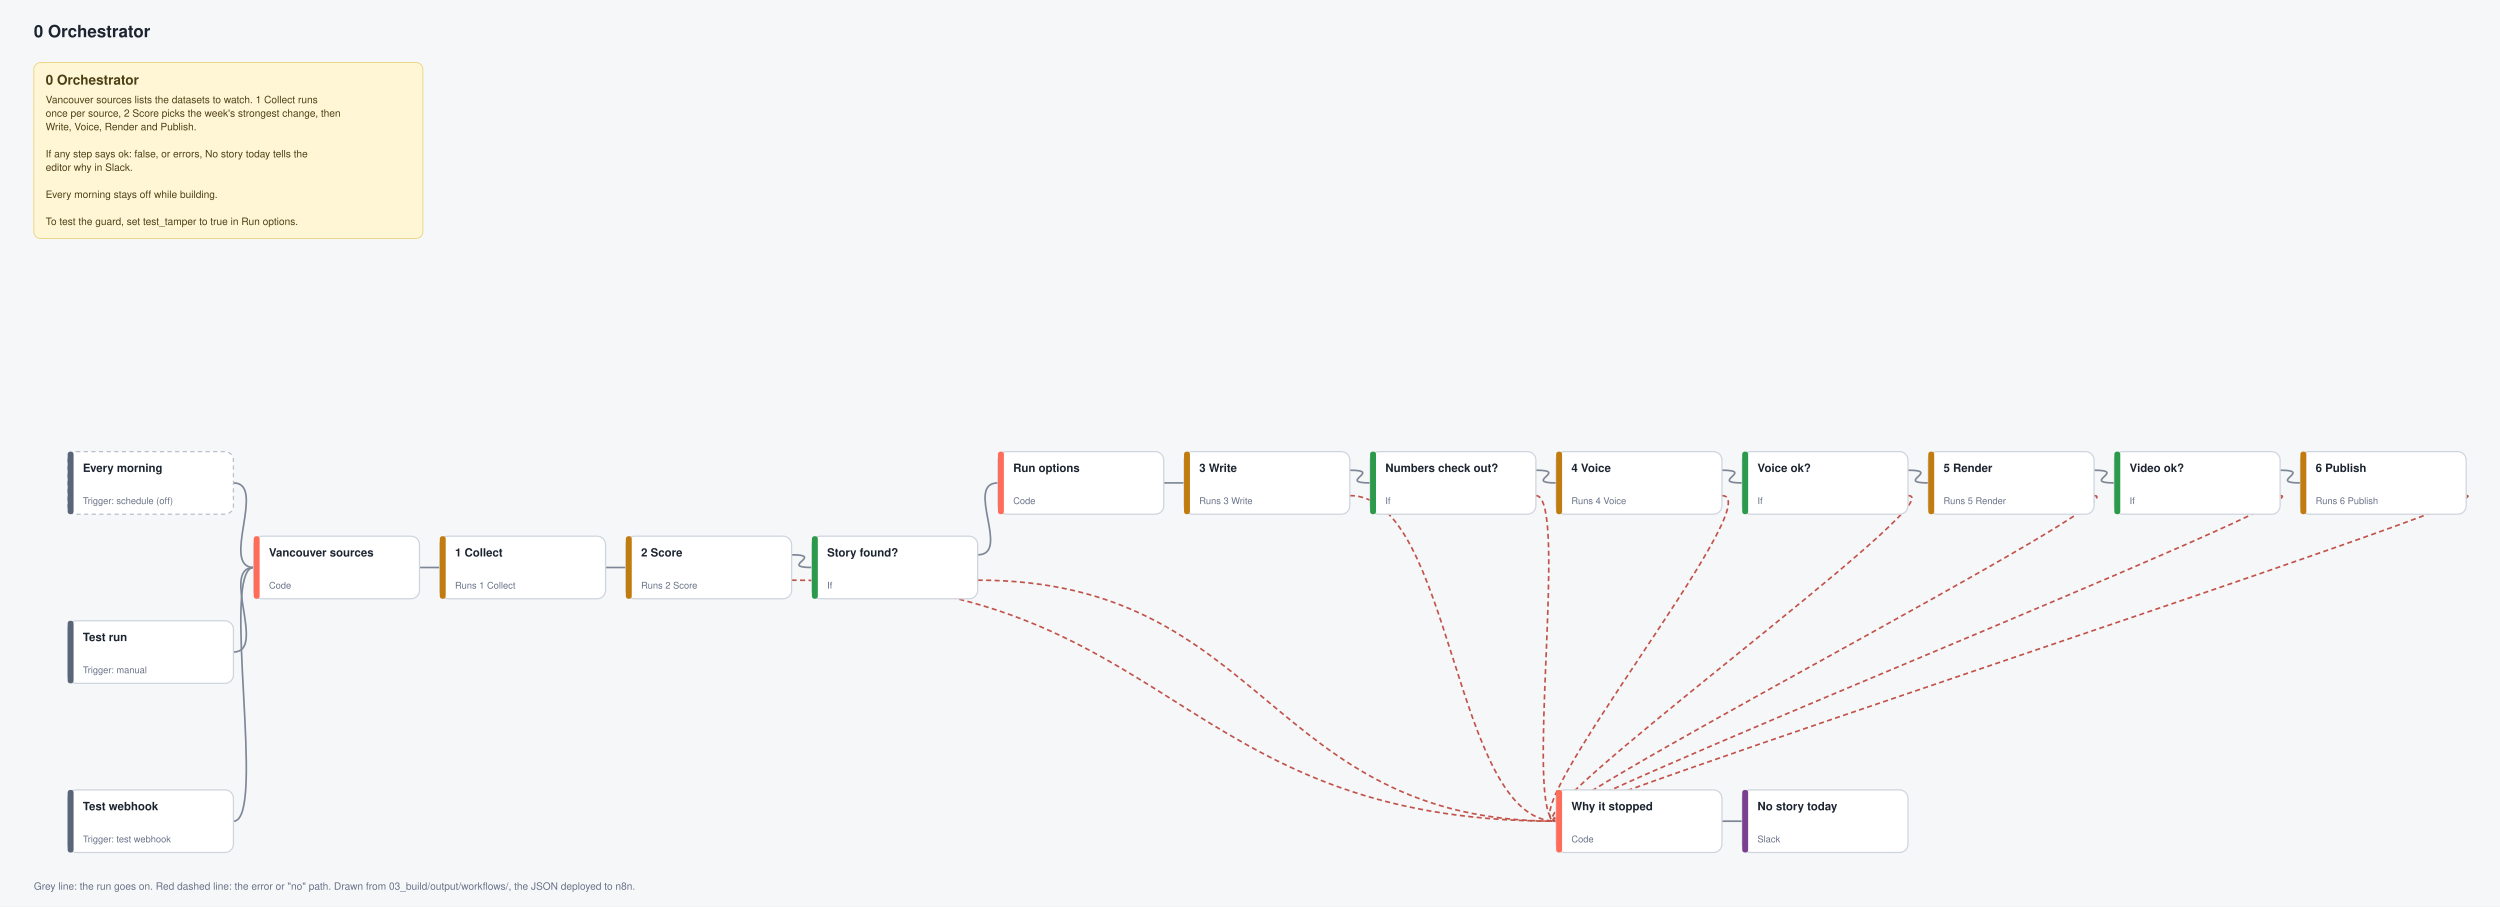
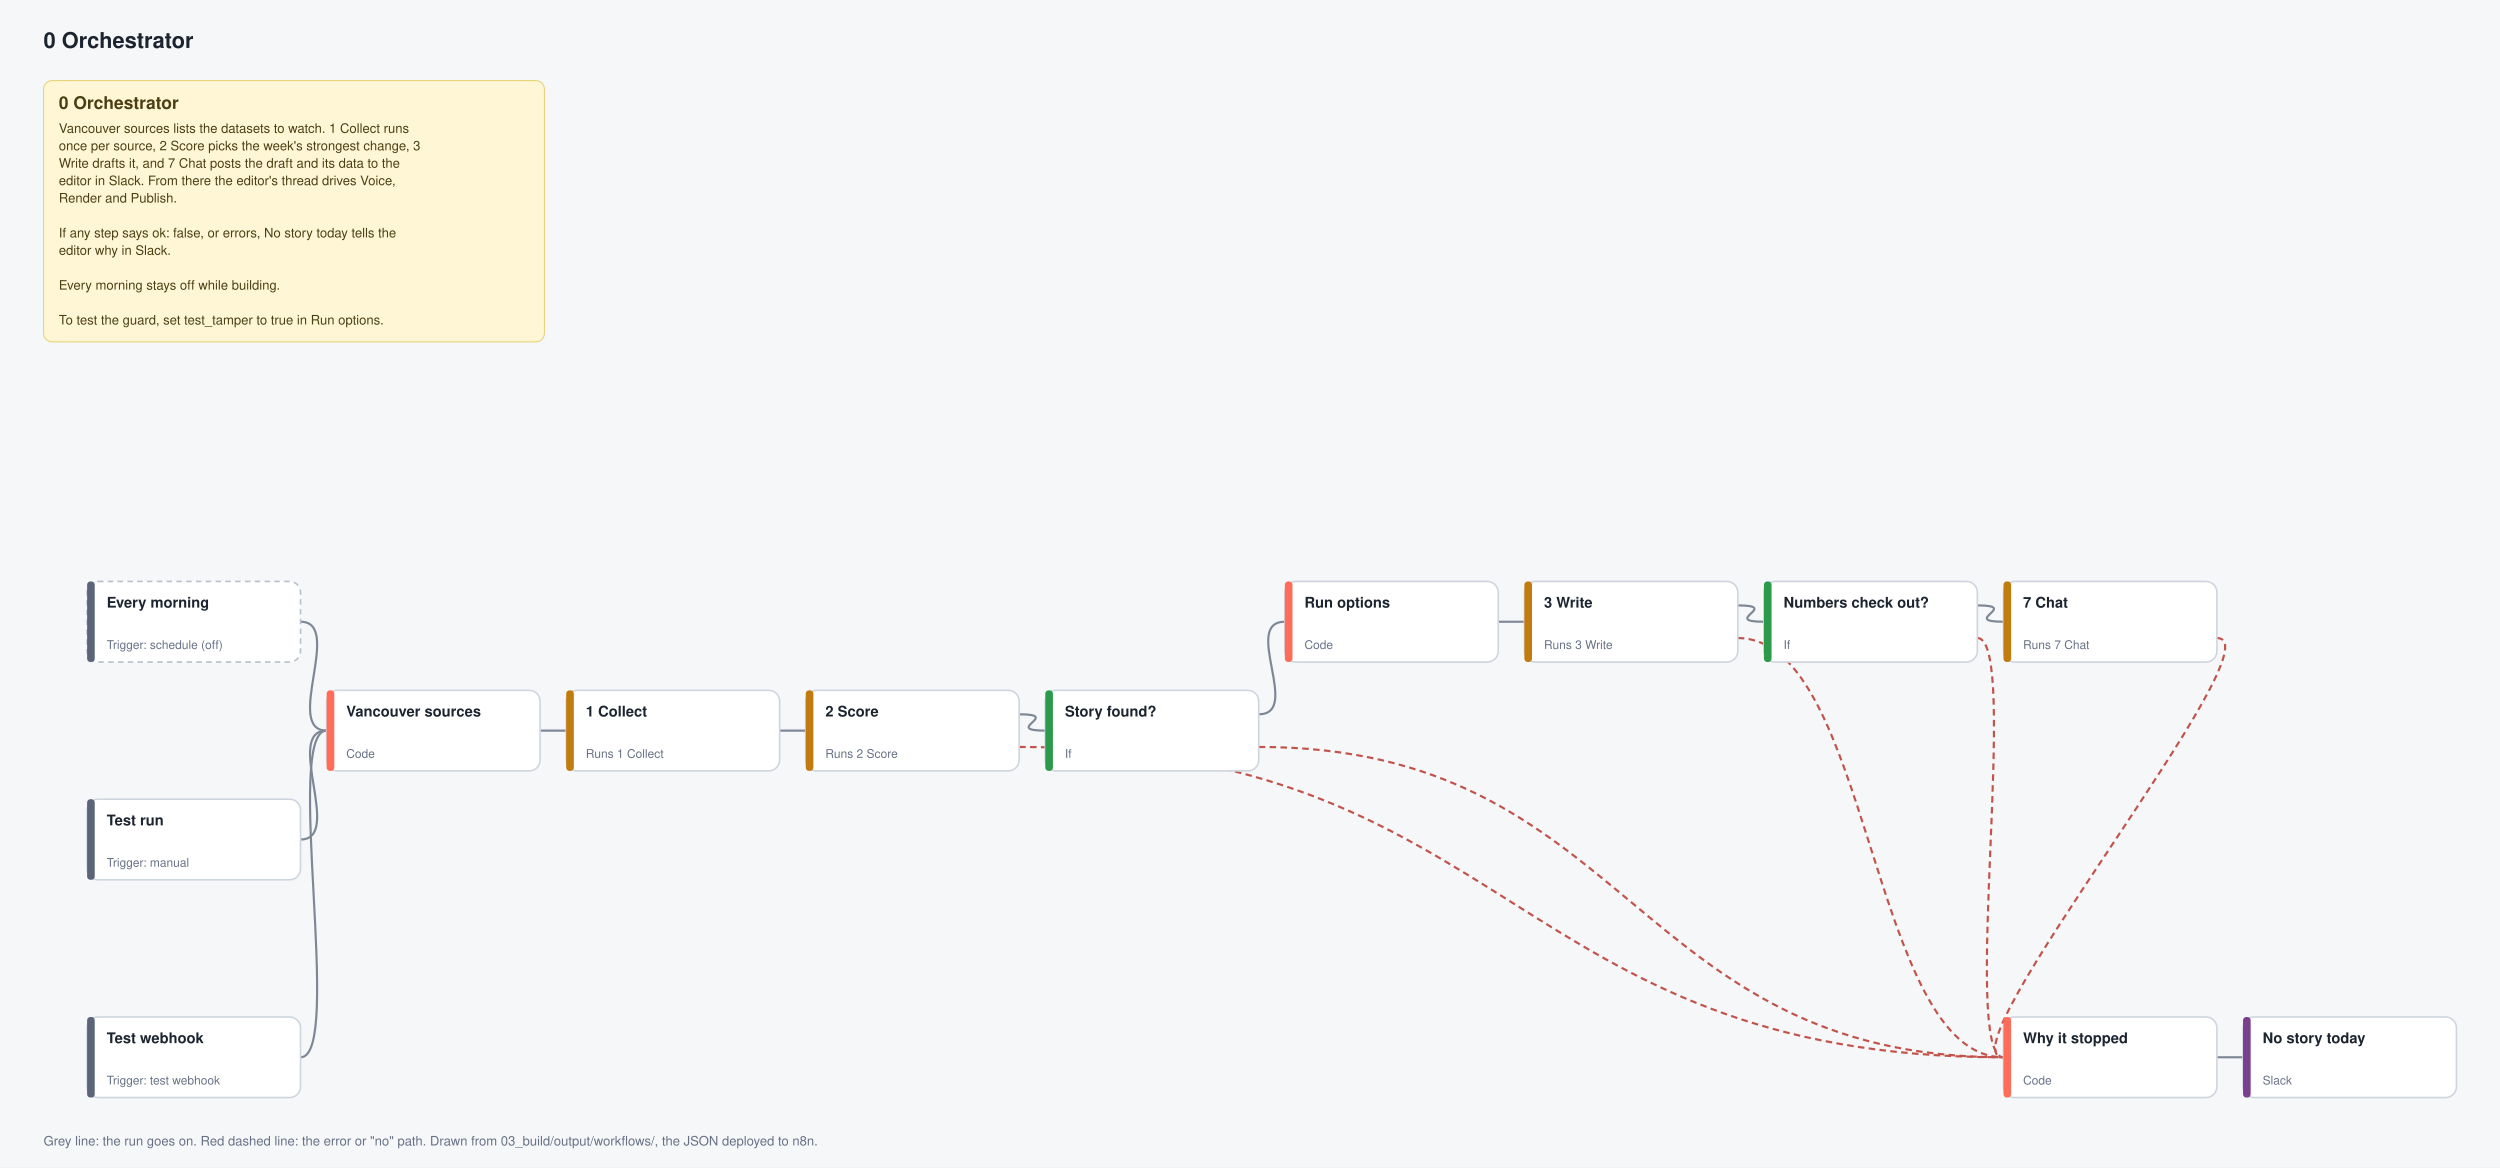
- <svg xmlns="http://www.w3.org/2000/svg" width="2956" height="1072" viewBox="0 0 2956 1072" font-family="-apple-system, Segoe UI, Helvetica, Arial, sans-serif">
-   <rect x="0" y="0" width="2956" height="1072" fill="#f6f7f9" />
+ <svg xmlns="http://www.w3.org/2000/svg" width="2296" height="1072" viewBox="0 0 2296 1072" font-family="-apple-system, Segoe UI, Helvetica, Arial, sans-serif">
+   <rect x="0" y="0" width="2296" height="1072" fill="#f6f7f9" />
  <text x="40" y="44" font-size="20" font-weight="700" fill="#1c2430">0 Orchestrator</text>
  <text x="40" y="1052" font-size="12" fill="#667085">Grey line: the run goes on. Red dashed line: the error or "no" path. Drawn from 03_build/output/workflows/, the JSON deployed to n8n.</text>
-   <rect x="40" y="74" width="460" height="208" rx="8" fill="#fff6d6" stroke="#e8d27a" />
+   <rect x="40" y="74" width="460" height="240" rx="8" fill="#fff6d6" stroke="#e8d27a" />
  <text x="54" y="100" font-size="16" font-weight="700" fill="#4a3f12">0 Orchestrator</text>
  <text x="54" y="122" font-size="12" font-weight="400" fill="#4a3f12">Vancouver sources lists the datasets to watch. 1 Collect runs</text>
-   <text x="54" y="138" font-size="12" font-weight="400" fill="#4a3f12">once per source, 2 Score picks the week's strongest change, then</text>
-   <text x="54" y="154" font-size="12" font-weight="400" fill="#4a3f12">Write, Voice, Render and Publish.</text>
-   <text x="54" y="170" font-size="12" font-weight="400" fill="#4a3f12" />
-   <text x="54" y="186" font-size="12" font-weight="400" fill="#4a3f12">If any step says ok: false, or errors, No story today tells the</text>
-   <text x="54" y="202" font-size="12" font-weight="400" fill="#4a3f12">editor why in Slack.</text>
-   <text x="54" y="218" font-size="12" font-weight="400" fill="#4a3f12" />
-   <text x="54" y="234" font-size="12" font-weight="400" fill="#4a3f12">Every morning stays off while building.</text>
+   <text x="54" y="138" font-size="12" font-weight="400" fill="#4a3f12">once per source, 2 Score picks the week's strongest change, 3</text>
+   <text x="54" y="154" font-size="12" font-weight="400" fill="#4a3f12">Write drafts it, and 7 Chat posts the draft and its data to the</text>
+   <text x="54" y="170" font-size="12" font-weight="400" fill="#4a3f12">editor in Slack. From there the editor's thread drives Voice,</text>
+   <text x="54" y="186" font-size="12" font-weight="400" fill="#4a3f12">Render and Publish.</text>
+   <text x="54" y="202" font-size="12" font-weight="400" fill="#4a3f12" />
+   <text x="54" y="218" font-size="12" font-weight="400" fill="#4a3f12">If any step says ok: false, or errors, No story today tells the</text>
+   <text x="54" y="234" font-size="12" font-weight="400" fill="#4a3f12">editor why in Slack.</text>
  <text x="54" y="250" font-size="12" font-weight="400" fill="#4a3f12" />
-   <text x="54" y="266" font-size="12" font-weight="400" fill="#4a3f12">To test the guard, set test_tamper to true in Run options.</text>
+   <text x="54" y="266" font-size="12" font-weight="400" fill="#4a3f12">Every morning stays off while building.</text>
+   <text x="54" y="282" font-size="12" font-weight="400" fill="#4a3f12" />
+   <text x="54" y="298" font-size="12" font-weight="400" fill="#4a3f12">To test the guard, set test_tamper to true in Run options.</text>
  <path d="M276,771 C316,771 260,671 300,671" fill="none" stroke="#7d8796" stroke-width="2" />
  <path d="M276,571 C316,571 260,671 300,671" fill="none" stroke="#7d8796" stroke-width="2" />
  <path d="M496,671 C536,671 480,671 520,671" fill="none" stroke="#7d8796" stroke-width="2" />
  <path d="M716,671 C756,671 700,671 740,671" fill="none" stroke="#7d8796" stroke-width="2" />
  <path d="M936,656 C976,656 920,671 960,671" fill="none" stroke="#7d8796" stroke-width="2" />
  <path d="M936,686 C1388,686 1388,971 1840,971" fill="none" stroke="#c2534a" stroke-width="2" stroke-dasharray="6 4" />
  <path d="M1156,656 C1196,656 1140,571 1180,571" fill="none" stroke="#7d8796" stroke-width="2" />
  <path d="M1156,686 C1498,686 1498,971 1840,971" fill="none" stroke="#c2534a" stroke-width="2" stroke-dasharray="6 4" />
  <path d="M1376,571 C1416,571 1360,571 1400,571" fill="none" stroke="#7d8796" stroke-width="2" />
  <path d="M1596,556 C1636,556 1580,571 1620,571" fill="none" stroke="#7d8796" stroke-width="2" />
  <path d="M1596,586 C1718,586 1718,971 1840,971" fill="none" stroke="#c2534a" stroke-width="2" stroke-dasharray="6 4" />
  <path d="M1816,556 C1856,556 1800,571 1840,571" fill="none" stroke="#7d8796" stroke-width="2" />
  <path d="M1816,586 C1856,586 1800,971 1840,971" fill="none" stroke="#c2534a" stroke-width="2" stroke-dasharray="6 4" />
-   <path d="M2036,556 C2076,556 2020,571 2060,571" fill="none" stroke="#7d8796" stroke-width="2" />
  <path d="M2036,586 C2096,586 1780,971 1840,971" fill="none" stroke="#c2534a" stroke-width="2" stroke-dasharray="6 4" />
-   <path d="M2256,556 C2296,556 2240,571 2280,571" fill="none" stroke="#7d8796" stroke-width="2" />
-   <path d="M2256,586 C2316,586 1780,971 1840,971" fill="none" stroke="#c2534a" stroke-width="2" stroke-dasharray="6 4" />
-   <path d="M2476,556 C2516,556 2460,571 2500,571" fill="none" stroke="#7d8796" stroke-width="2" />
-   <path d="M2476,586 C2536,586 1780,971 1840,971" fill="none" stroke="#c2534a" stroke-width="2" stroke-dasharray="6 4" />
-   <path d="M2696,556 C2736,556 2680,571 2720,571" fill="none" stroke="#7d8796" stroke-width="2" />
-   <path d="M2696,586 C2756,586 1780,971 1840,971" fill="none" stroke="#c2534a" stroke-width="2" stroke-dasharray="6 4" />
-   <path d="M2916,586 C2976,586 1780,971 1840,971" fill="none" stroke="#c2534a" stroke-width="2" stroke-dasharray="6 4" />
  <path d="M2036,971 C2076,971 2020,971 2060,971" fill="none" stroke="#7d8796" stroke-width="2" />
  <path d="M276,971 C316,971 260,671 300,671" fill="none" stroke="#7d8796" stroke-width="2" />
  <rect x="80" y="734" width="196" height="74" rx="10" fill="#ffffff" stroke="#cfd5de" stroke-width="1.5" />
  <rect x="80" y="734" width="7" height="74" rx="3" fill="#5a6578" />
  <text x="98" y="758" font-size="13.5" font-weight="700" fill="#1c2430">Test run</text>
  <text x="98" y="796" font-size="11" fill="#667085">Trigger: manual</text>
  <rect x="80" y="534" width="196" height="74" rx="10" fill="#ffffff" stroke="#b9c0cc" stroke-width="1.5" stroke-dasharray="5 4" />
  <rect x="80" y="534" width="7" height="74" rx="3" fill="#5a6578" />
  <text x="98" y="558" font-size="13.5" font-weight="700" fill="#1c2430">Every morning</text>
  <text x="98" y="596" font-size="11" fill="#667085">Trigger: schedule (off)</text>
  <rect x="300" y="634" width="196" height="74" rx="10" fill="#ffffff" stroke="#cfd5de" stroke-width="1.5" />
  <rect x="300" y="634" width="7" height="74" rx="3" fill="#ff6d5a" />
  <text x="318" y="658" font-size="13.5" font-weight="700" fill="#1c2430">Vancouver sources</text>
  <text x="318" y="696" font-size="11" fill="#667085">Code</text>
  <rect x="520" y="634" width="196" height="74" rx="10" fill="#ffffff" stroke="#cfd5de" stroke-width="1.5" />
  <rect x="520" y="634" width="7" height="74" rx="3" fill="#c27b0e" />
  <text x="538" y="658" font-size="13.5" font-weight="700" fill="#1c2430">1 Collect</text>
  <text x="538" y="696" font-size="11" fill="#667085">Runs 1 Collect</text>
  <rect x="740" y="634" width="196" height="74" rx="10" fill="#ffffff" stroke="#cfd5de" stroke-width="1.5" />
  <rect x="740" y="634" width="7" height="74" rx="3" fill="#c27b0e" />
  <text x="758" y="658" font-size="13.5" font-weight="700" fill="#1c2430">2 Score</text>
  <text x="758" y="696" font-size="11" fill="#667085">Runs 2 Score</text>
  <rect x="960" y="634" width="196" height="74" rx="10" fill="#ffffff" stroke="#cfd5de" stroke-width="1.5" />
  <rect x="960" y="634" width="7" height="74" rx="3" fill="#2c9a4b" />
  <text x="978" y="658" font-size="13.5" font-weight="700" fill="#1c2430">Story found?</text>
  <text x="978" y="696" font-size="11" fill="#667085">If</text>
  <rect x="1180" y="534" width="196" height="74" rx="10" fill="#ffffff" stroke="#cfd5de" stroke-width="1.5" />
  <rect x="1180" y="534" width="7" height="74" rx="3" fill="#ff6d5a" />
  <text x="1198" y="558" font-size="13.5" font-weight="700" fill="#1c2430">Run options</text>
  <text x="1198" y="596" font-size="11" fill="#667085">Code</text>
  <rect x="1400" y="534" width="196" height="74" rx="10" fill="#ffffff" stroke="#cfd5de" stroke-width="1.5" />
  <rect x="1400" y="534" width="7" height="74" rx="3" fill="#c27b0e" />
  <text x="1418" y="558" font-size="13.5" font-weight="700" fill="#1c2430">3 Write</text>
  <text x="1418" y="596" font-size="11" fill="#667085">Runs 3 Write</text>
  <rect x="1620" y="534" width="196" height="74" rx="10" fill="#ffffff" stroke="#cfd5de" stroke-width="1.5" />
  <rect x="1620" y="534" width="7" height="74" rx="3" fill="#2c9a4b" />
  <text x="1638" y="558" font-size="13.5" font-weight="700" fill="#1c2430">Numbers check out?</text>
  <text x="1638" y="596" font-size="11" fill="#667085">If</text>
  <rect x="1840" y="534" width="196" height="74" rx="10" fill="#ffffff" stroke="#cfd5de" stroke-width="1.5" />
  <rect x="1840" y="534" width="7" height="74" rx="3" fill="#c27b0e" />
-   <text x="1858" y="558" font-size="13.5" font-weight="700" fill="#1c2430">4 Voice</text>
-   <text x="1858" y="596" font-size="11" fill="#667085">Runs 4 Voice</text>
-   <rect x="2060" y="534" width="196" height="74" rx="10" fill="#ffffff" stroke="#cfd5de" stroke-width="1.5" />
-   <rect x="2060" y="534" width="7" height="74" rx="3" fill="#2c9a4b" />
-   <text x="2078" y="558" font-size="13.5" font-weight="700" fill="#1c2430">Voice ok?</text>
-   <text x="2078" y="596" font-size="11" fill="#667085">If</text>
-   <rect x="2280" y="534" width="196" height="74" rx="10" fill="#ffffff" stroke="#cfd5de" stroke-width="1.5" />
-   <rect x="2280" y="534" width="7" height="74" rx="3" fill="#c27b0e" />
-   <text x="2298" y="558" font-size="13.5" font-weight="700" fill="#1c2430">5 Render</text>
-   <text x="2298" y="596" font-size="11" fill="#667085">Runs 5 Render</text>
-   <rect x="2500" y="534" width="196" height="74" rx="10" fill="#ffffff" stroke="#cfd5de" stroke-width="1.5" />
-   <rect x="2500" y="534" width="7" height="74" rx="3" fill="#2c9a4b" />
-   <text x="2518" y="558" font-size="13.5" font-weight="700" fill="#1c2430">Video ok?</text>
-   <text x="2518" y="596" font-size="11" fill="#667085">If</text>
-   <rect x="2720" y="534" width="196" height="74" rx="10" fill="#ffffff" stroke="#cfd5de" stroke-width="1.5" />
-   <rect x="2720" y="534" width="7" height="74" rx="3" fill="#c27b0e" />
-   <text x="2738" y="558" font-size="13.5" font-weight="700" fill="#1c2430">6 Publish</text>
-   <text x="2738" y="596" font-size="11" fill="#667085">Runs 6 Publish</text>
+   <text x="1858" y="558" font-size="13.5" font-weight="700" fill="#1c2430">7 Chat</text>
+   <text x="1858" y="596" font-size="11" fill="#667085">Runs 7 Chat</text>
  <rect x="1840" y="934" width="196" height="74" rx="10" fill="#ffffff" stroke="#cfd5de" stroke-width="1.5" />
  <rect x="1840" y="934" width="7" height="74" rx="3" fill="#ff6d5a" />
  <text x="1858" y="958" font-size="13.5" font-weight="700" fill="#1c2430">Why it stopped</text>
  <text x="1858" y="996" font-size="11" fill="#667085">Code</text>
  <rect x="2060" y="934" width="196" height="74" rx="10" fill="#ffffff" stroke="#cfd5de" stroke-width="1.5" />
  <rect x="2060" y="934" width="7" height="74" rx="3" fill="#7a3f8f" />
  <text x="2078" y="958" font-size="13.5" font-weight="700" fill="#1c2430">No story today</text>
  <text x="2078" y="996" font-size="11" fill="#667085">Slack</text>
  <rect x="80" y="934" width="196" height="74" rx="10" fill="#ffffff" stroke="#cfd5de" stroke-width="1.5" />
  <rect x="80" y="934" width="7" height="74" rx="3" fill="#5a6578" />
  <text x="98" y="958" font-size="13.5" font-weight="700" fill="#1c2430">Test webhook</text>
  <text x="98" y="996" font-size="11" fill="#667085">Trigger: test webhook</text>
</svg>
